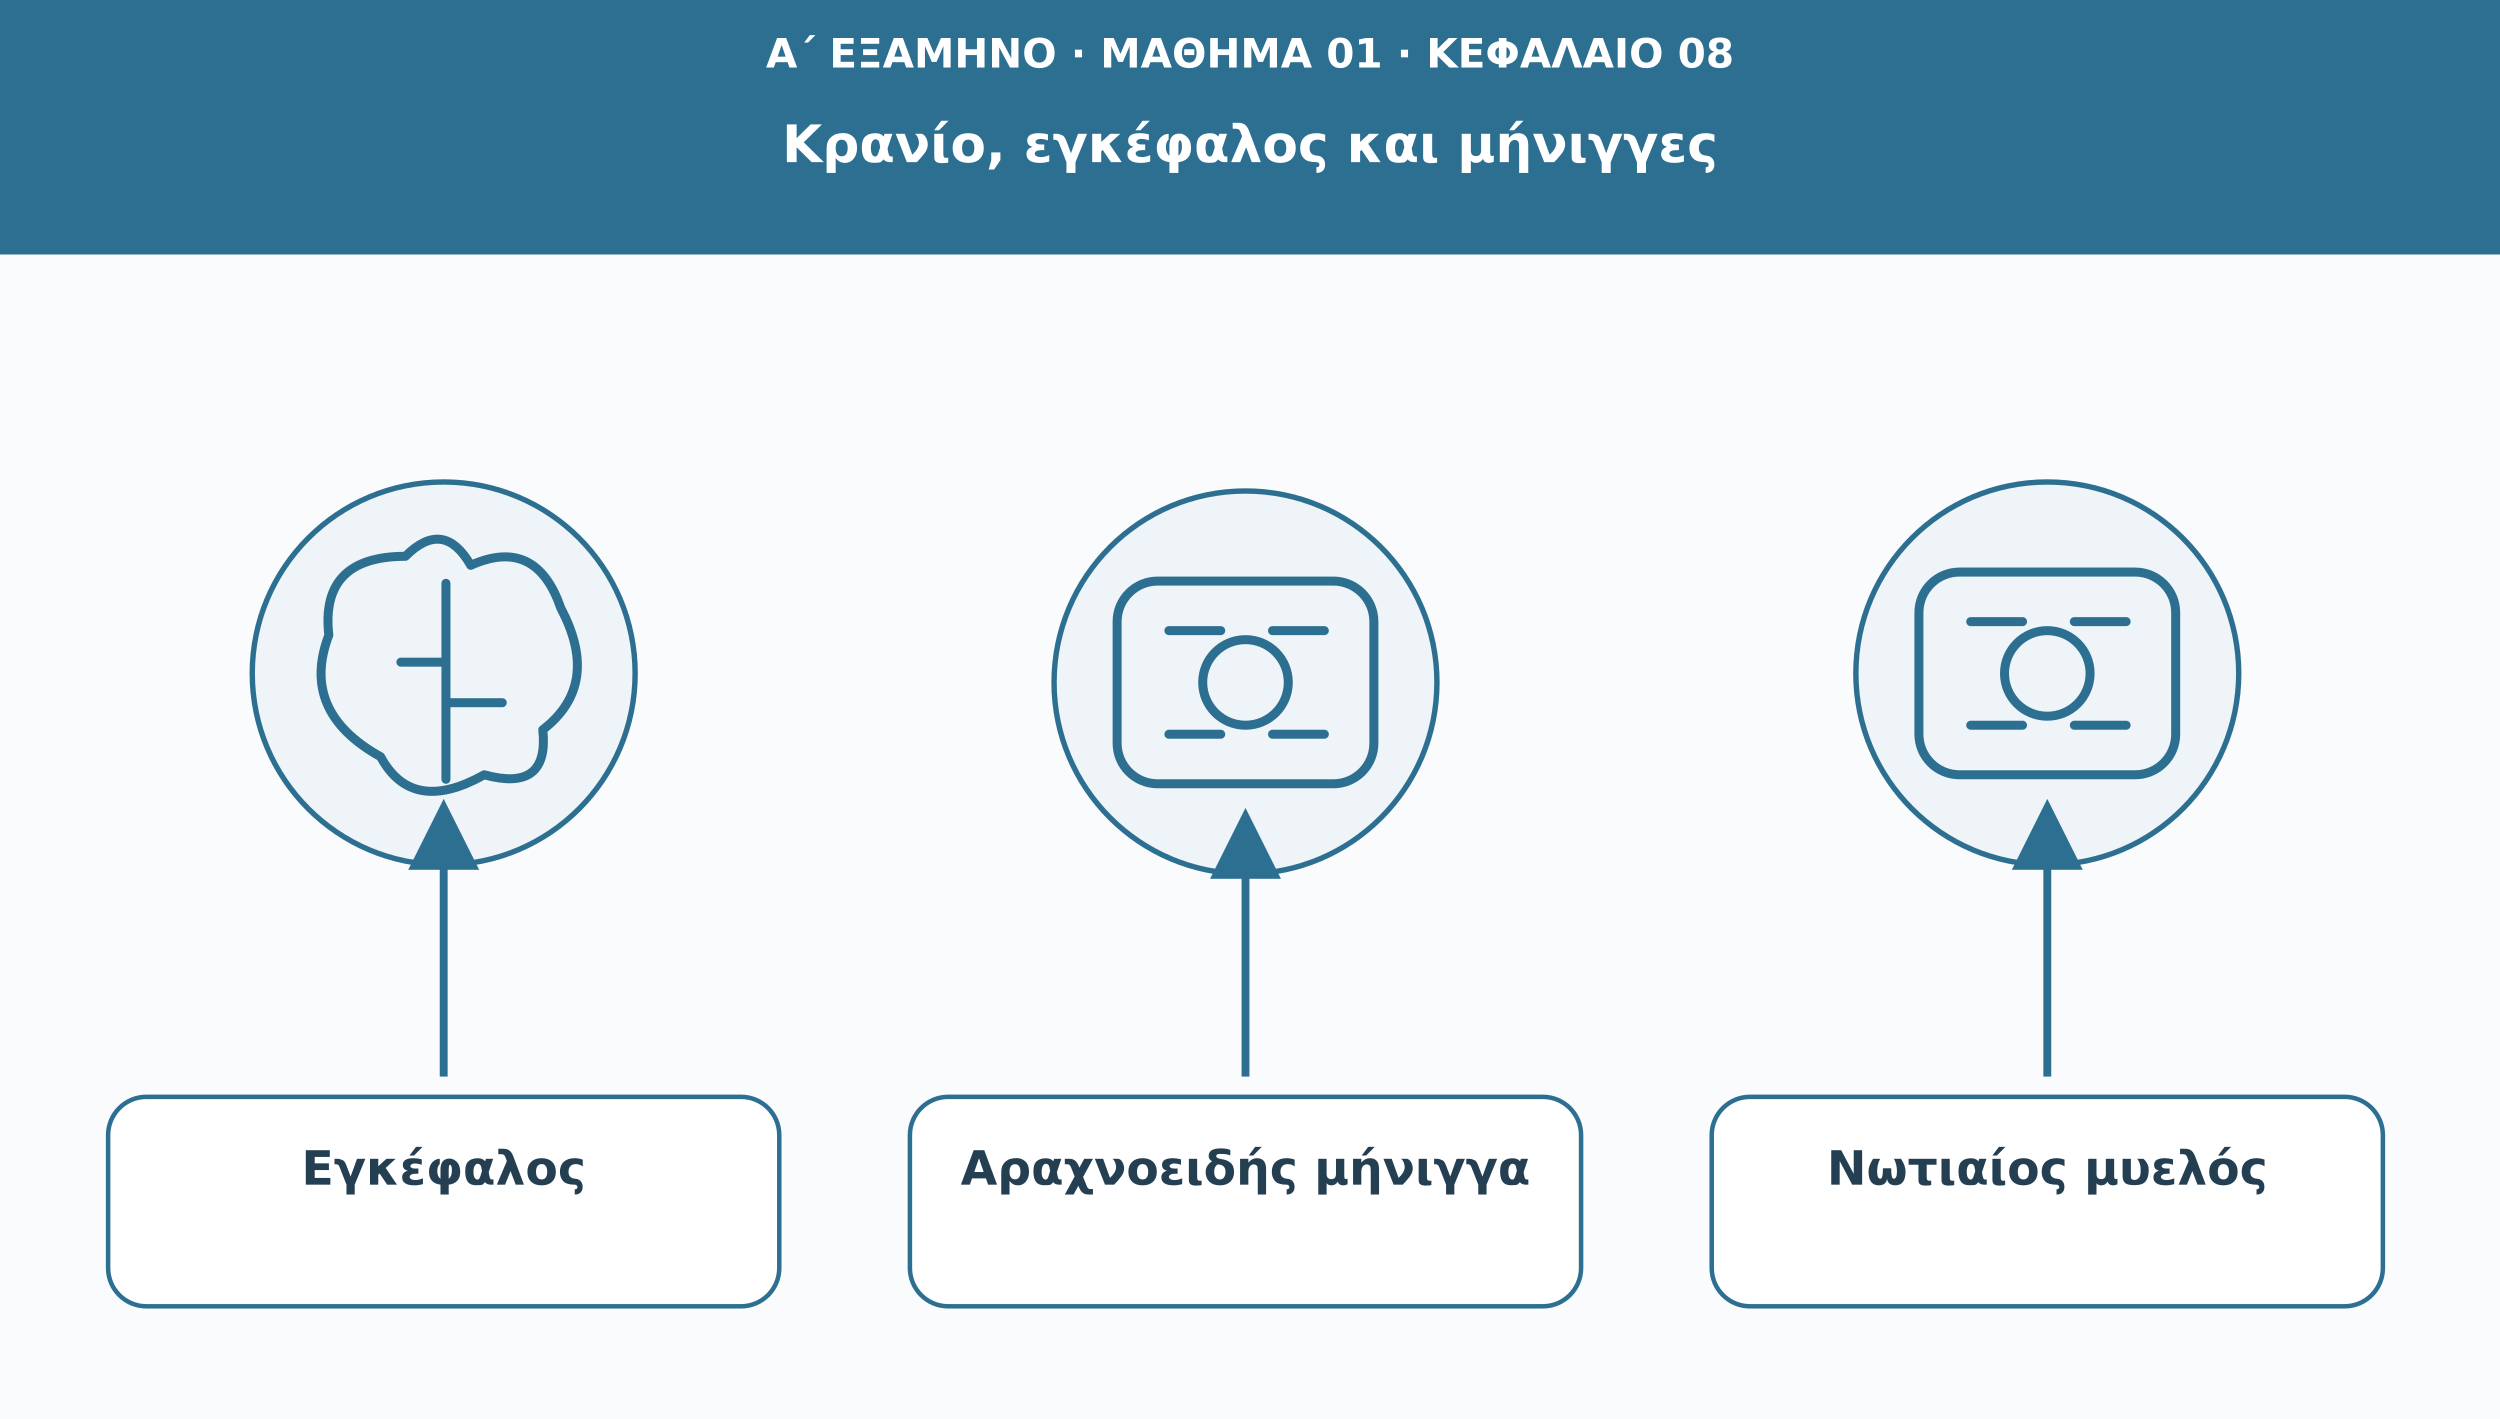
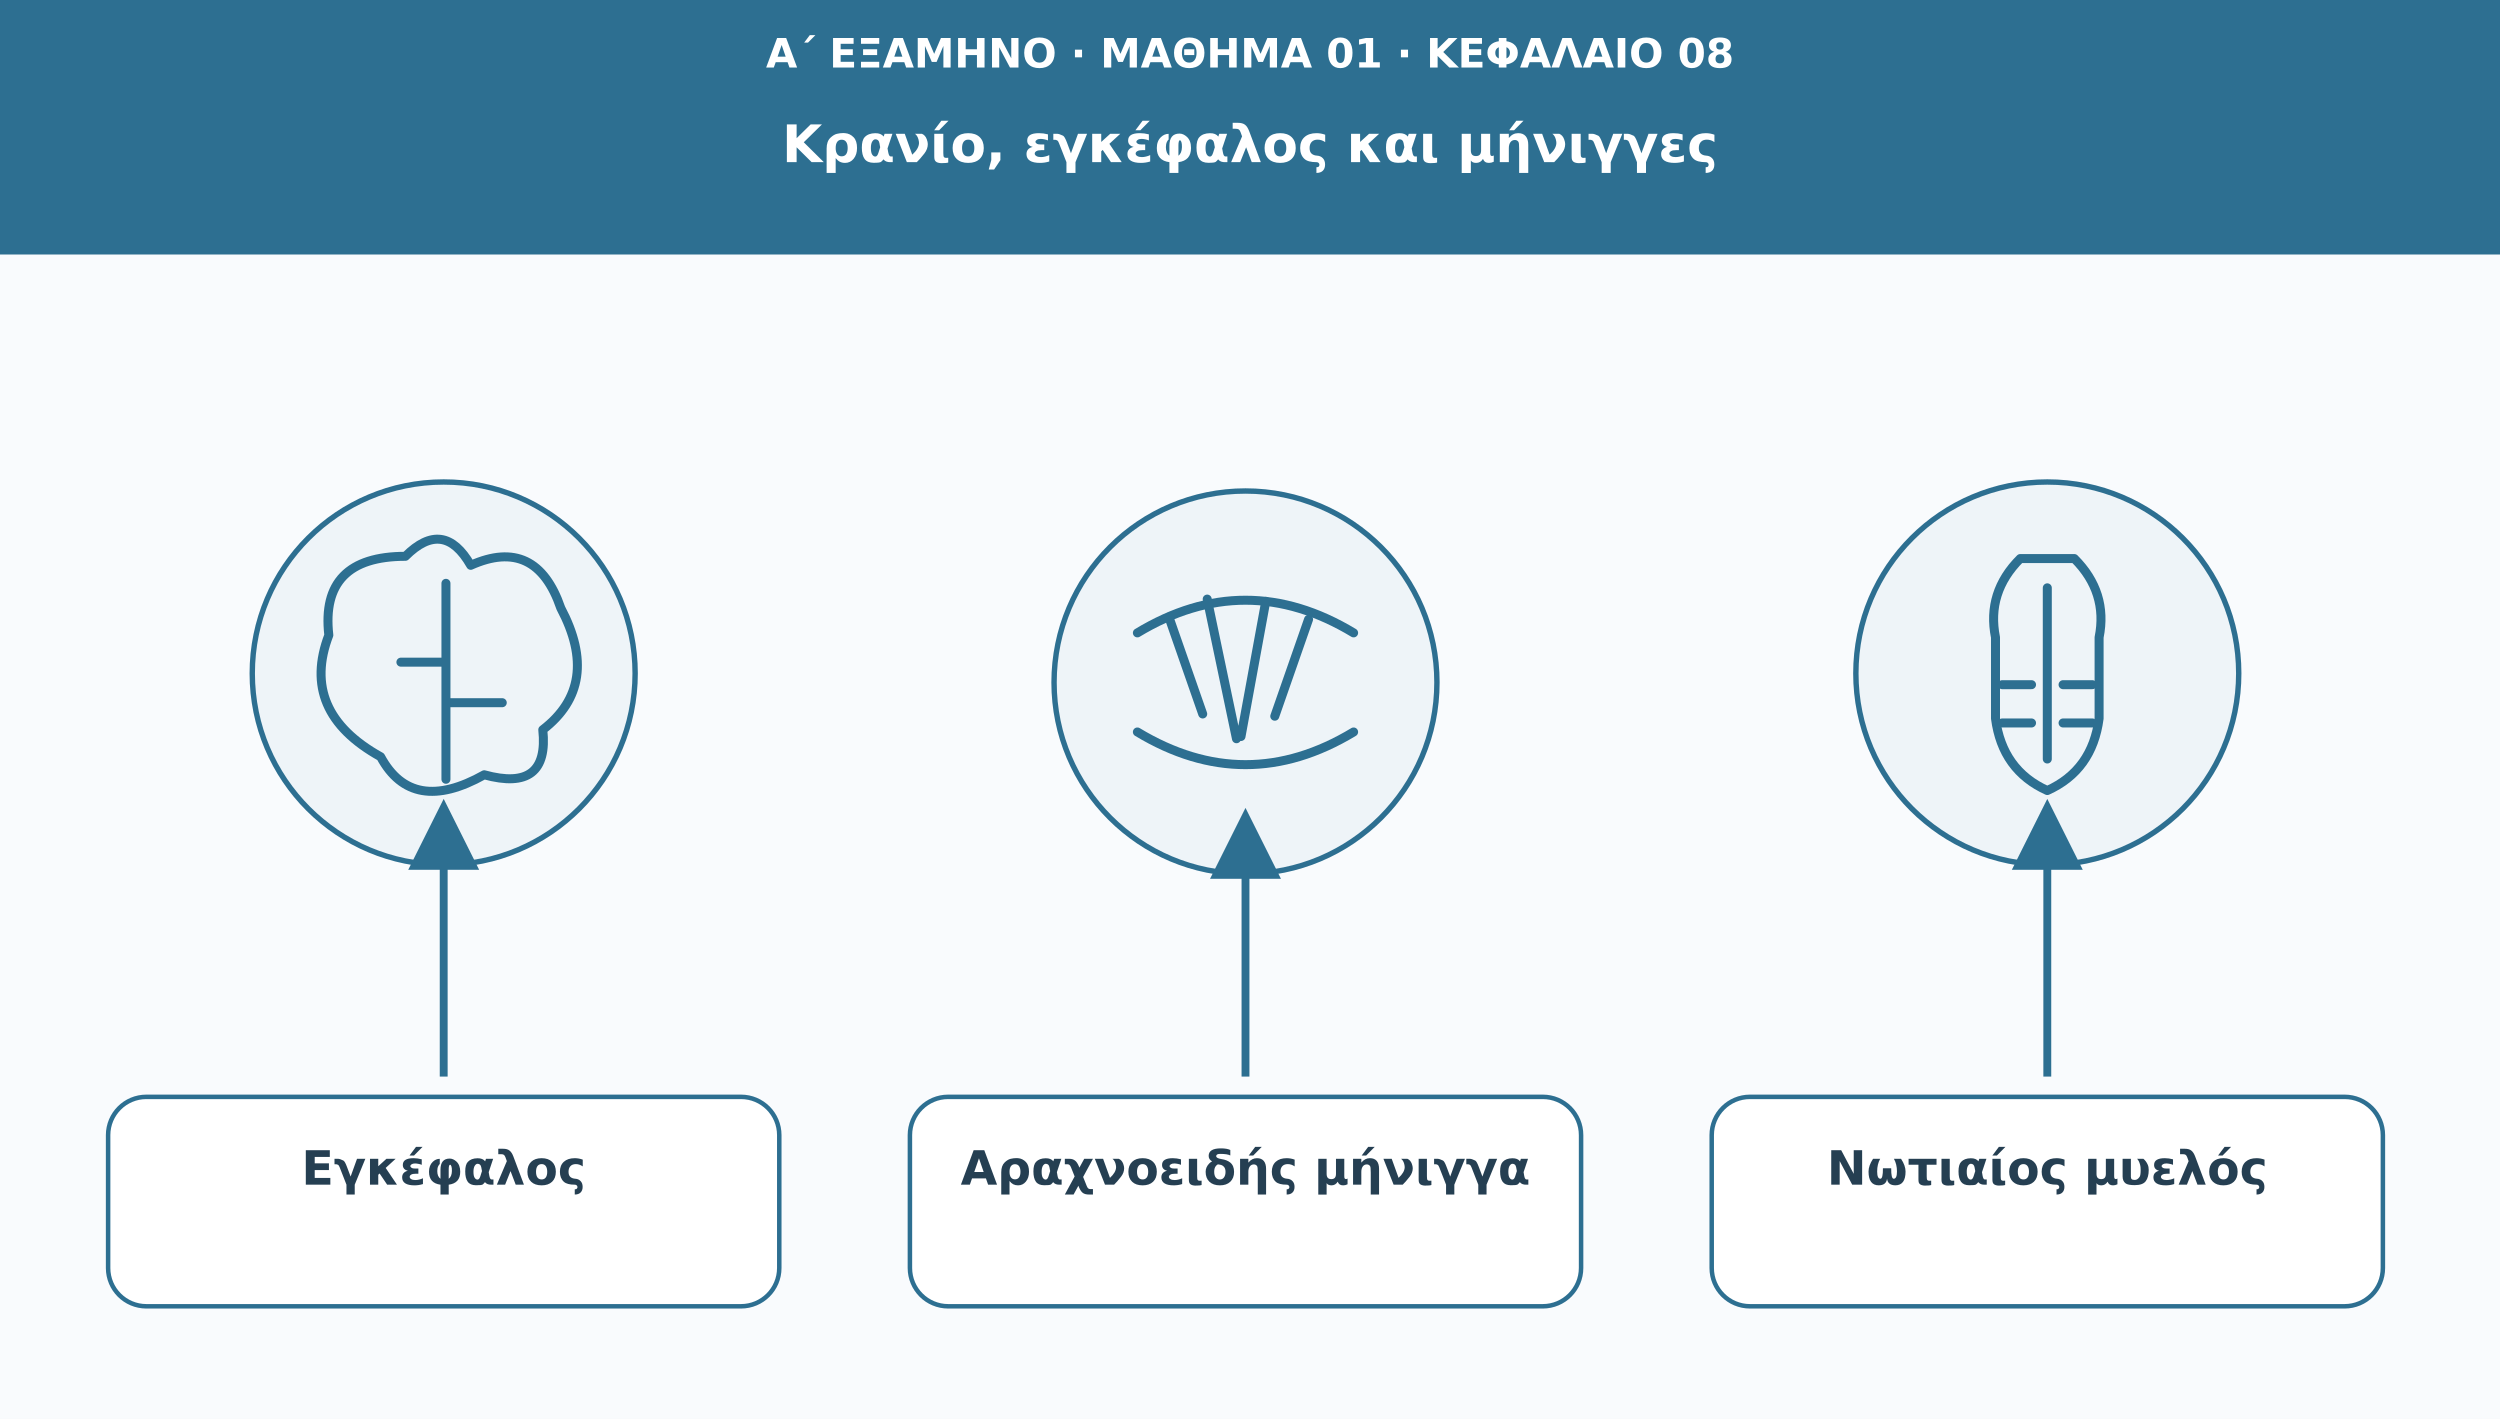
<svg xmlns="http://www.w3.org/2000/svg" viewBox="0 0 1110 630" role="img" aria-labelledby="t d">
  <defs>
    <marker id="arr" viewBox="0 0 10 10" markerWidth="9" markerHeight="9" refX="8" refY="5" orient="auto">
      <path d="M0 0L10 5L0 10Z" fill="#2d6f91" />
    </marker>
  </defs>
  <rect width="1110" height="630" fill="#f9fbfd" />
  <rect width="1110" height="113" fill="#2d6f91" />
  <text x="555" y="30" font-family="DejaVu Sans,Arial,sans-serif" font-size="18" fill="#ffffff" font-weight="690" text-anchor="middle">Α΄ ΕΞΑΜΗΝΟ · ΜΑΘΗΜΑ 01 · ΚΕΦΑΛΑΙΟ 08</text>
  <text x="555" y="72" font-family="DejaVu Sans,Arial,sans-serif" font-size="23" fill="#ffffff" font-weight="720" text-anchor="middle">Κρανίο, εγκέφαλος και μήνιγγες</text>
  <circle cx="197" cy="299" r="85" fill="#eef4f8" stroke="#2d6f91" stroke-width="2.4" />
  <g transform="translate(197 299)" fill="none" stroke="#2d6f91" stroke-width="4" stroke-linecap="round" stroke-linejoin="round">
    <path d="M-28 37Q-64 17-51-17Q-55-52-17-52Q0-69 12-48Q41-61 52-29Q70 5 44 25Q47 53 18 45Q-14 63-28 37Z" />
    <path d="M1-40v87m-20-52H1m0 18h25" />
  </g>
  <path d="M197 478L197 361" stroke="#2d6f91" stroke-width="3.5" marker-end="url(#arr)" />
  <rect x="48" y="487" width="298" height="93" rx="17" fill="#ffffff" stroke="#2d6f91" stroke-width="2" />
  <text x="197" y="526" font-family="DejaVu Sans,Arial,sans-serif" font-size="21" fill="#253f52" font-weight="700" text-anchor="middle">Εγκέφαλος</text>
  <circle cx="553" cy="303" r="85" fill="#eef4f8" stroke="#2d6f91" stroke-width="2.4" />
  <g transform="translate(553 303)" fill="none" stroke="#2d6f91" stroke-width="4" stroke-linecap="round" stroke-linejoin="round">
-     <rect x="-57" y="-45" width="114" height="90" rx="18" />
-     <circle r="19" />
-     <path d="M-34-23h23m23 0h23m-69 46h23m23 0h23" />
+     <path d="M-48-22Q0-51 48-22M-48 22Q0 51 48 22" />
+     <path d="M-34-29l15 43m2-51 13 62m13-61-11 60m30-52-15 43" />
  </g>
  <path d="M553 478L553 365" stroke="#2d6f91" stroke-width="3.5" marker-end="url(#arr)" />
  <rect x="404" y="487" width="298" height="93" rx="17" fill="#ffffff" stroke="#2d6f91" stroke-width="2" />
  <text x="553" y="526" font-family="DejaVu Sans,Arial,sans-serif" font-size="21" fill="#253f52" font-weight="700" text-anchor="middle">Αραχνοειδής μήνιγγα</text>
  <circle cx="909" cy="299" r="85" fill="#eef4f8" stroke="#2d6f91" stroke-width="2.4" />
  <g transform="translate(909 299)" fill="none" stroke="#2d6f91" stroke-width="4" stroke-linecap="round" stroke-linejoin="round">
-     <rect x="-57" y="-45" width="114" height="90" rx="18" />
-     <circle r="19" />
-     <path d="M-34-23h23m23 0h23m-69 46h23m23 0h23" />
+     <path d="M-12-51Q-27-36-23-16v36q3 23 23 32 20-9 23-32v-36Q27-36 12-51Z" />
+     <path d="M0-38v76m-20-16h13m27 0H7m-27-17h13m27 0H7" />
  </g>
  <path d="M909 478L909 361" stroke="#2d6f91" stroke-width="3.5" marker-end="url(#arr)" />
  <rect x="760" y="487" width="298" height="93" rx="17" fill="#ffffff" stroke="#2d6f91" stroke-width="2" />
  <text x="909" y="526" font-family="DejaVu Sans,Arial,sans-serif" font-size="21" fill="#253f52" font-weight="700" text-anchor="middle">Νωτιαίος μυελός</text>
</svg>
